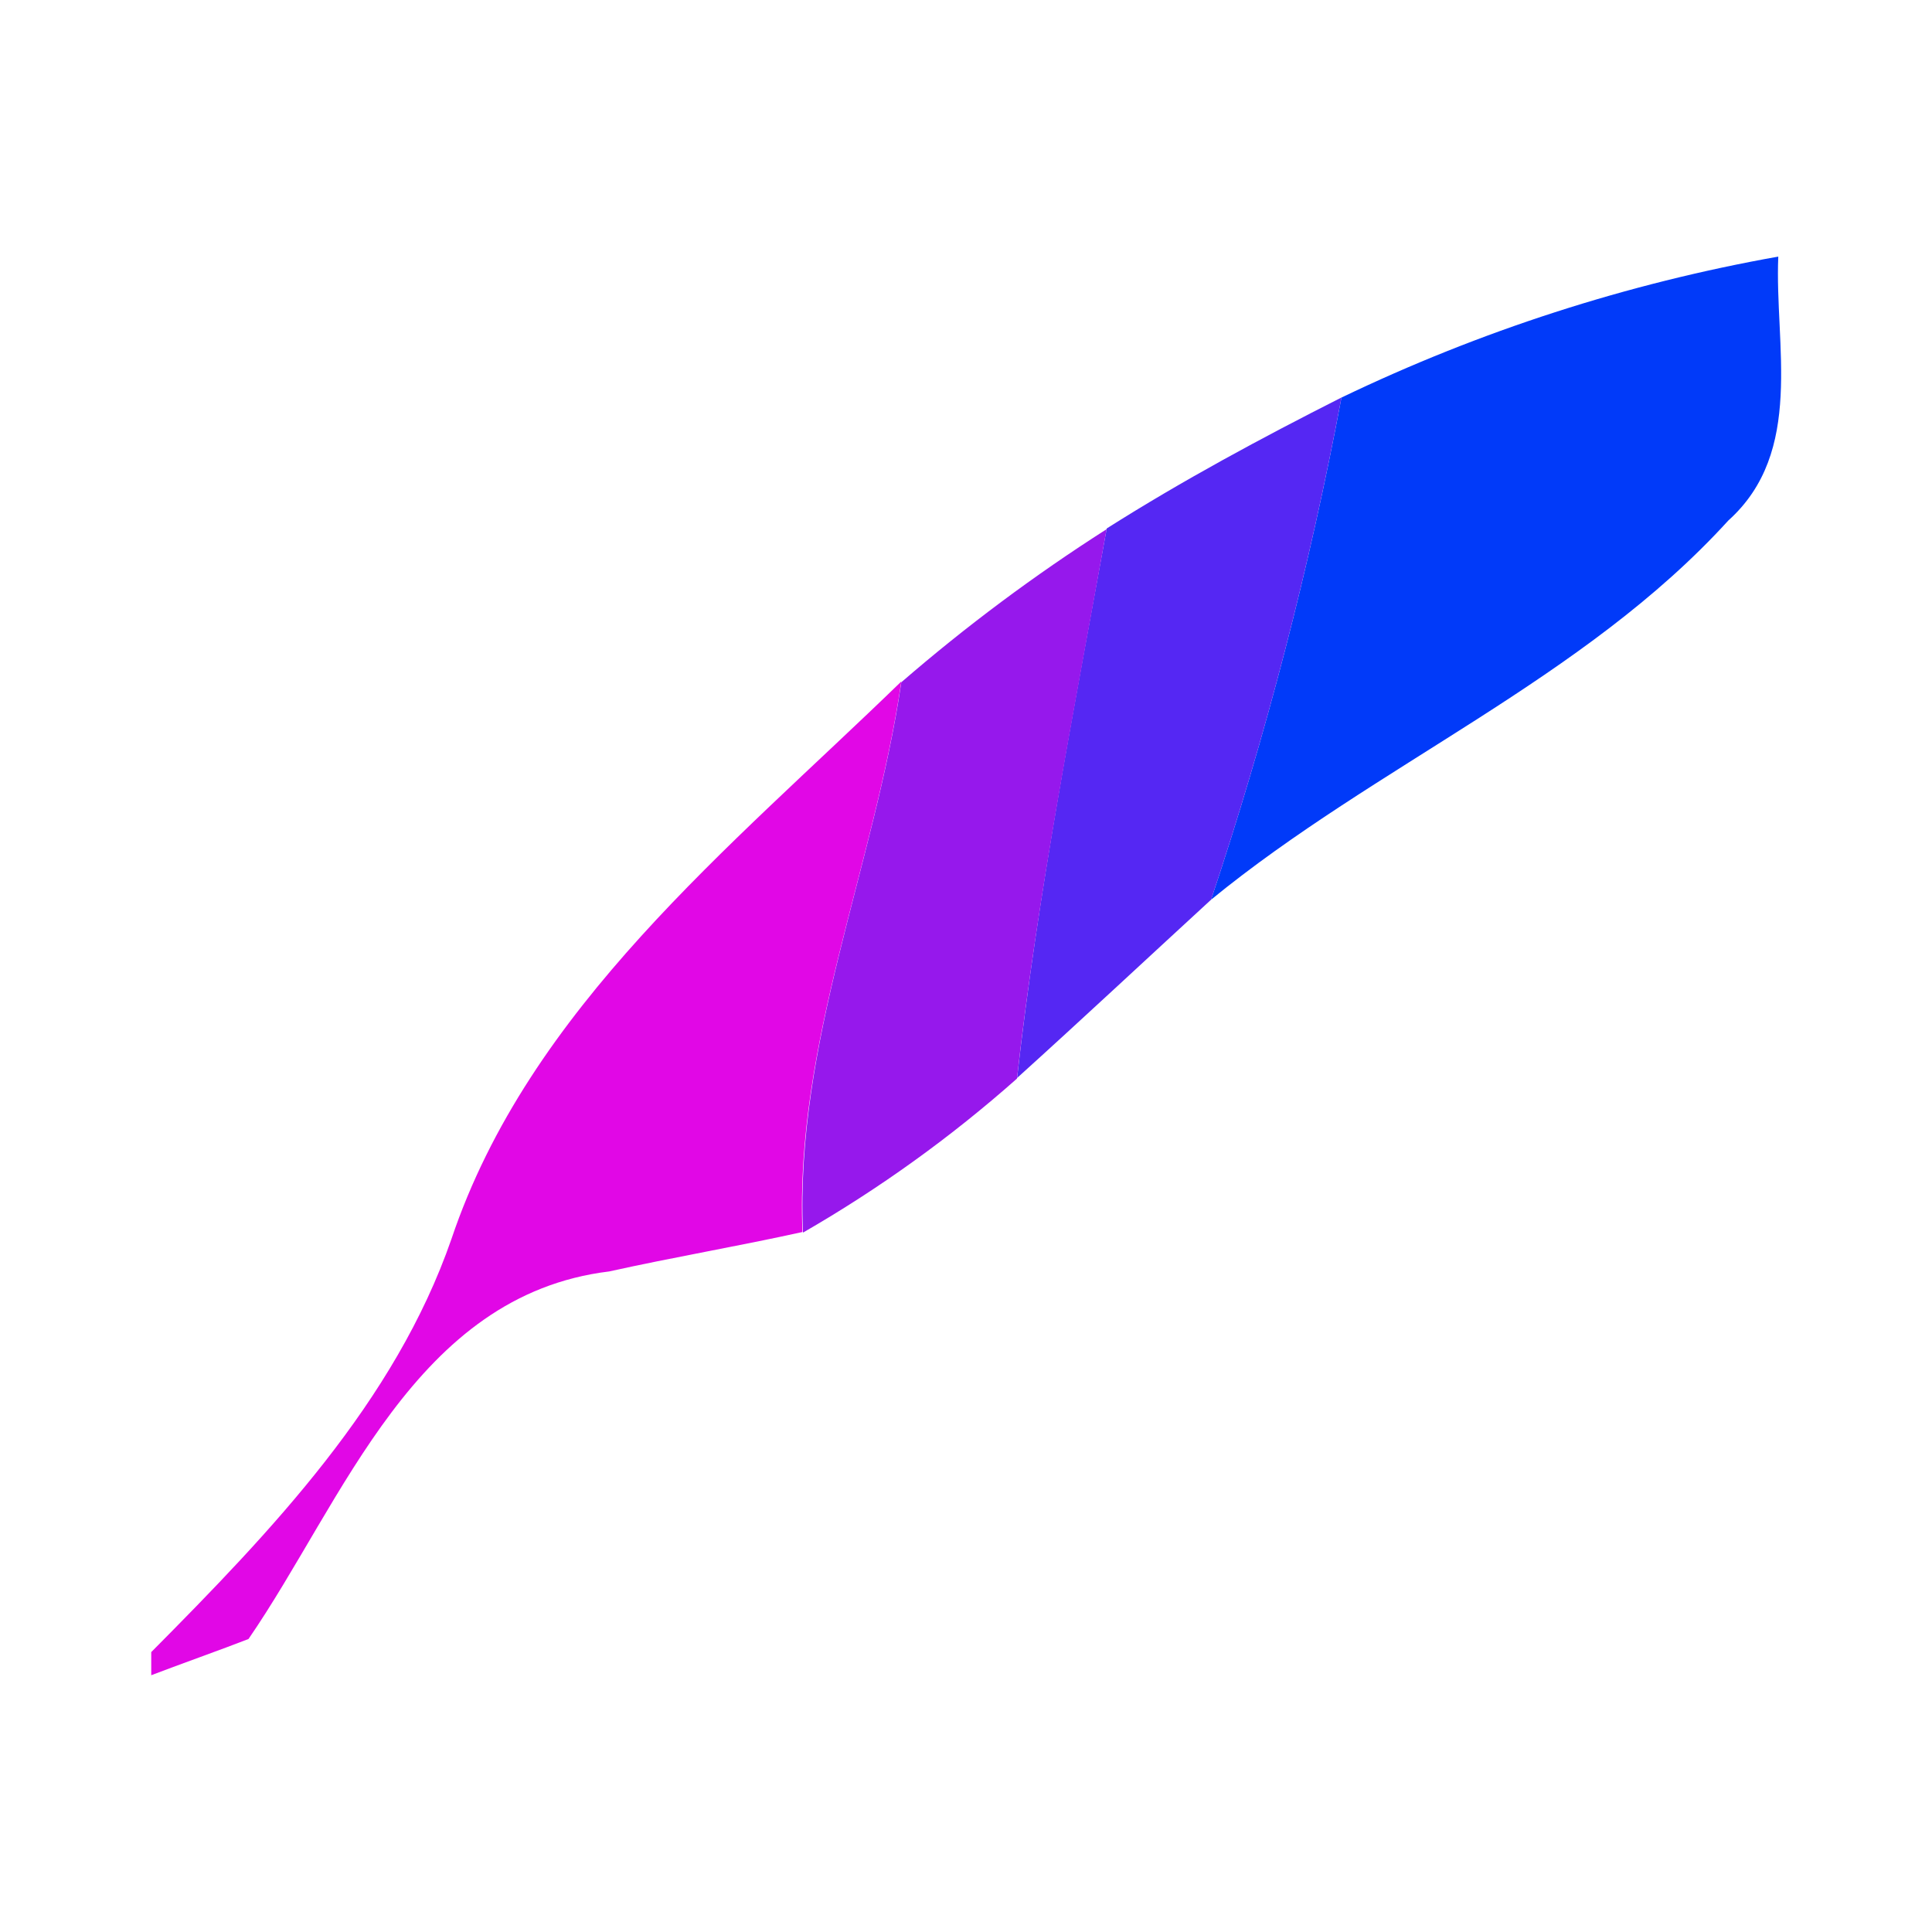
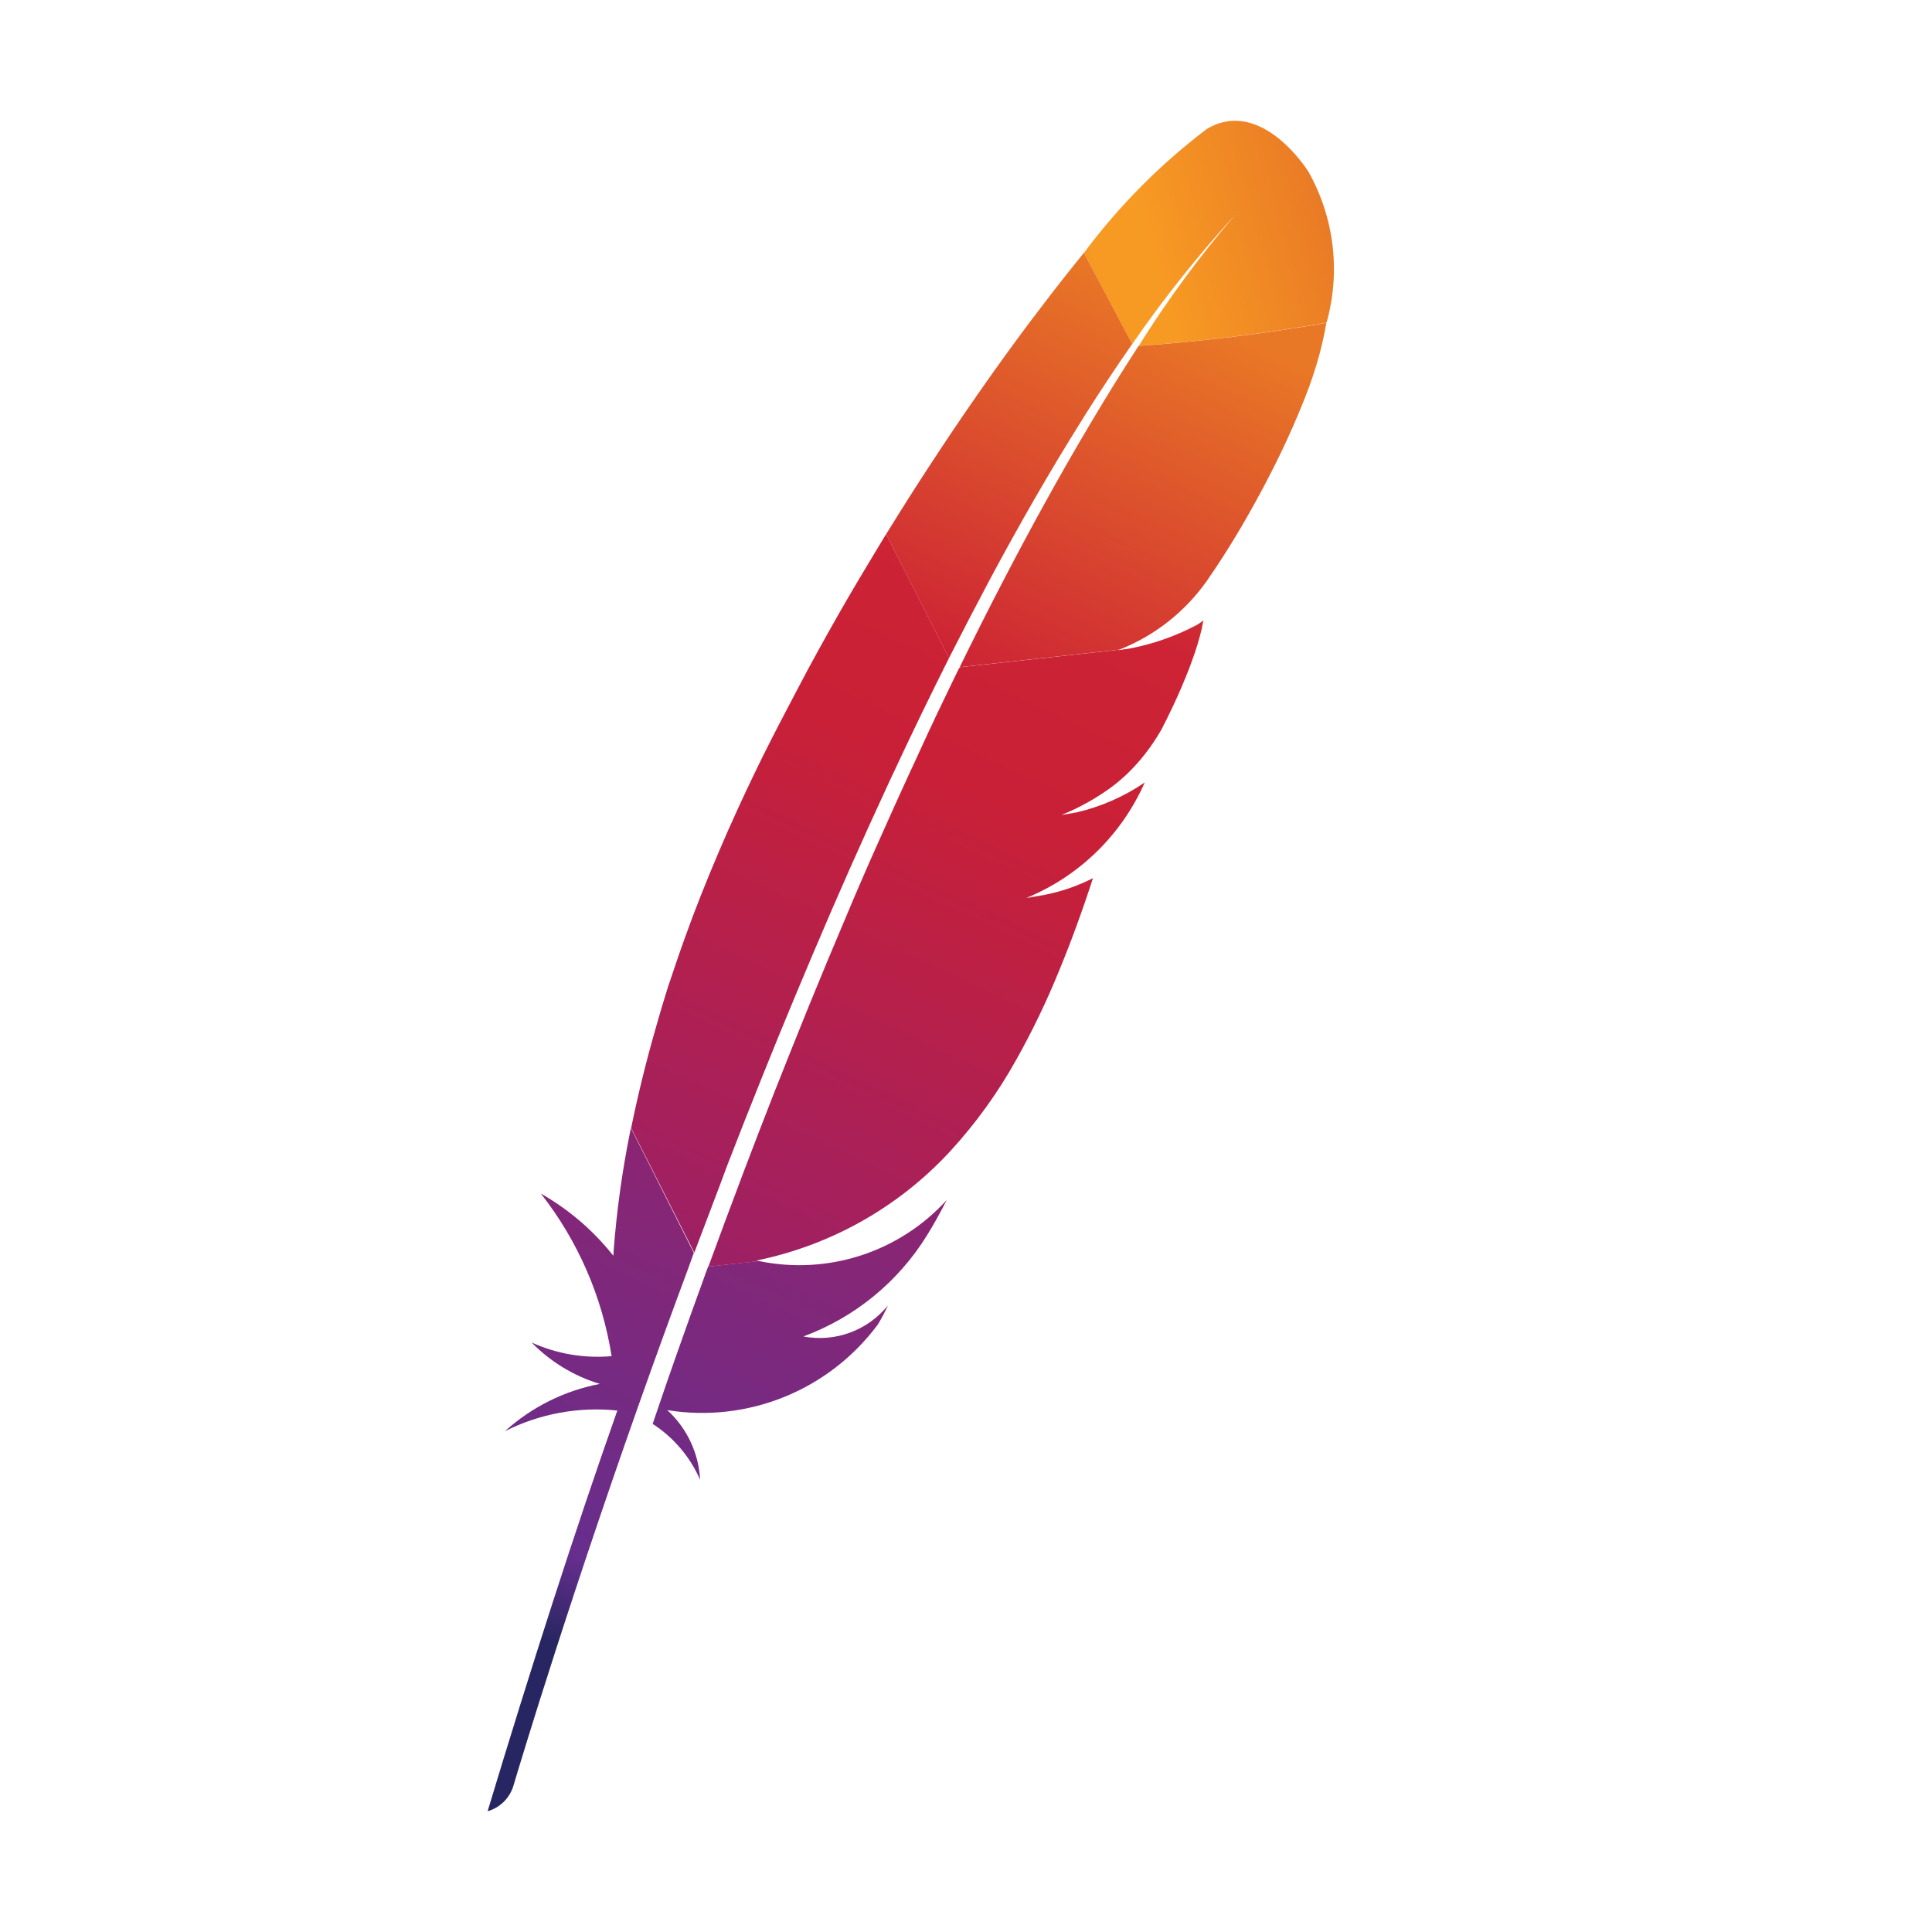
- <svg xmlns="http://www.w3.org/2000/svg" viewBox="0 0 32 32">
-   <path d="M22.219,6.585A28.021,28.021,0,0,1,29.454,4.25c-.063,1.463.441,3.231-.828,4.372-2.394,2.63-5.832,4.041-8.567,6.28A62.858,62.858,0,0,0,22.219,6.585Z" style="fill:#013af9" />
-   <path d="M18.331,8.753c1.251-.793,2.565-1.5,3.888-2.169a62.858,62.858,0,0,1-2.16,8.318c-1.071.984-2.133,1.977-3.213,2.953C17.188,14.8,17.782,11.776,18.331,8.753Z" style="fill:#5527f3" />
-   <path d="M14.929,11.3a29.105,29.105,0,0,1,3.4-2.535c-.54,3.022-1.143,6.045-1.485,9.1A21.546,21.546,0,0,1,13.3,20.416C13.165,17.272,14.479,14.354,14.929,11.3Z" style="fill:#9618ec" />
-   <path d="M7.478,20.52c1.287-3.824,4.608-6.471,7.451-9.233-.45,3.066-1.764,5.984-1.638,9.119-1.062.235-2.142.418-3.2.653-3.222.392-4.4,3.8-5.975,6.088-.4.157-1.206.444-1.611.6v-.383C4.5,25.354,6.542,23.221,7.478,20.52Z" style="fill:#e107e6" />
+ <svg xmlns="http://www.w3.org/2000/svg" xmlns:xlink="http://www.w3.org/1999/xlink" viewBox="0 0 32 32">
+   <defs>
+     <linearGradient id="a" x1="-5602.682" y1="768.541" x2="-5598.727" y2="763.917" gradientTransform="matrix(0.423, -0.906, -0.906, -0.423, 3082.853, -4748.551)" gradientUnits="userSpaceOnUse">
+       <stop offset="0" stop-color="#f69923" />
+       <stop offset="0.312" stop-color="#f79a23" />
+       <stop offset="0.838" stop-color="#e97826" />
+     </linearGradient>
+     <linearGradient id="b" x1="-5631.952" y1="769.052" x2="-5603.737" y2="769.052" gradientTransform="matrix(0.423, -0.906, -0.906, -0.423, 3082.853, -4748.551)" gradientUnits="userSpaceOnUse">
+       <stop offset="0.323" stop-color="#9e2064" />
+       <stop offset="0.63" stop-color="#c92037" />
+       <stop offset="0.751" stop-color="#cd2335" />
+       <stop offset="1" stop-color="#e97826" />
+     </linearGradient>
+     <linearGradient id="c" x1="-5628.546" y1="766.221" x2="-5611.733" y2="766.221" gradientTransform="matrix(0.423, -0.906, -0.906, -0.423, 3082.853, -4748.551)" gradientUnits="userSpaceOnUse">
+       <stop offset="0" stop-color="#282662" />
+       <stop offset="0.095" stop-color="#662e8d" />
+       <stop offset="0.788" stop-color="#9f2064" />
+       <stop offset="0.949" stop-color="#cd2032" />
+     </linearGradient>
+     <linearGradient id="d" x1="-5630.367" y1="769.316" x2="-5602.152" y2="769.316" xlink:href="#b" />
+     <linearGradient id="e" x1="-5628.31" y1="768.933" x2="-5613.482" y2="768.933" xlink:href="#c" />
+     <linearGradient id="f" x1="-5630.367" y1="766.394" x2="-5602.152" y2="766.394" xlink:href="#b" />
+     <linearGradient id="g" x1="-5632.118" y1="766.539" x2="-5603.902" y2="766.539" xlink:href="#b" />
+     <linearGradient id="h" x1="-5630.367" y1="765.526" x2="-5602.152" y2="765.526" xlink:href="#b" />
+     <linearGradient id="i" x1="-5630.367" y1="765.625" x2="-5602.152" y2="765.625" xlink:href="#b" />
+     <linearGradient id="j" x1="-5614.516" y1="765.645" x2="-5608.28" y2="765.645" xlink:href="#b" />
+   </defs>
+   <path d="M19.993,2.133a10.267,10.267,0,0,0-2.04,2.056l.8,1.51a19.733,19.733,0,0,1,1.708-2.144c.044-.049.068-.072.068-.072l-.068.072a17.865,17.865,0,0,0-1.6,2.174,30.1,30.1,0,0,0,3.111-.385,3.288,3.288,0,0,0-.3-2.5S20.9,1.6,19.993,2.133Z" style="fill:url(#a)" />
+   <path d="M18.638,10.749l.018,0-.115.013-.021.009Z" style="fill:none" />
+   <path d="M17.821,13.455c-.066.015-.132.026-.2.036C17.689,13.481,17.756,13.469,17.821,13.455Z" style="fill:none" />
+   <path d="M12.27,19.524c.009-.023.017-.045.025-.068q.264-.7.523-1.357.291-.741.575-1.436.3-.733.59-1.418.305-.718.6-1.384.24-.542.474-1.049.078-.169.155-.335.153-.329.3-.645.138-.291.274-.57c.03-.062.06-.123.09-.185l.015-.03-.1.011-.078-.154c-.007.015-.015.03-.023.045q-.211.418-.417.845-.119.246-.238.495-.328.689-.645,1.389T13.766,15.1q-.3.7-.594,1.4t-.567,1.387q-.289.72-.562,1.426-.062.159-.123.318-.219.569-.426,1.124l.123.243.11-.012.012-.033Q12.008,20.216,12.27,19.524Z" style="fill:none" />
+   <path d="M17.57,13.5Z" style="fill:none" />
+   <path d="M17.305,14.818l-.315.055h0l.161-.025C17.2,14.839,17.253,14.829,17.305,14.818Z" style="fill:#be202e" />
+   <path d="M17.305,14.818l-.315.055h0l.161-.025C17.2,14.839,17.253,14.829,17.305,14.818Z" style="fill:#be202e;opacity:0.35;isolation:isolate" />
+   <path d="M17.573,13.5h0l.05-.007c.068-.01.135-.022.2-.036l-.248.042Z" style="fill:#be202e" />
+   <path d="M17.573,13.5h0l.05-.007c.068-.01.135-.022.2-.036l-.248.042Z" style="fill:#be202e;opacity:0.35;isolation:isolate" />
+   <path d="M16.394,9.6q.365-.682.739-1.332.388-.674.784-1.305l.046-.075q.392-.62.79-1.191l-.8-1.51-.182.225c-.231.288-.47.6-.716.925-.277.37-.562.764-.851,1.179-.267.383-.538.784-.809,1.2-.231.353-.462.717-.692,1.09l-.026.042L15.718,10.9Q16.052,10.244,16.394,9.6Z" style="fill:url(#b)" />
+   <path d="M11.651,21.192q-.207.568-.415,1.159l-.006.017-.059.167c-.093.266-.175.5-.361,1.049a2.107,2.107,0,0,1,.786.926,1.68,1.68,0,0,0-.544-1.154,3.621,3.621,0,0,0,3.489-1.42,2.791,2.791,0,0,0,.165-.313,1.451,1.451,0,0,1-1.4.513l0,0,0,0a4.059,4.059,0,0,0,2.046-1.672c.111-.178.218-.372.328-.587a3.3,3.3,0,0,1-3.109,1.01l-.842.092C11.7,21.05,11.677,21.121,11.651,21.192Z" style="fill:url(#c)" />
+   <path d="M12.044,19.306q.273-.706.562-1.426.276-.69.567-1.387t.594-1.4q.308-.711.629-1.419t.645-1.389q.118-.248.238-.495.207-.426.417-.845c.007-.015.015-.03.023-.045L14.677,8.847l-.051.083c-.242.4-.484.8-.721,1.216s-.475.844-.7,1.276q-.291.547-.568,1.1l-.11.225c-.227.467-.432.918-.617,1.352q-.315.737-.556,1.406c-.107.293-.2.576-.292.847-.073.232-.142.464-.208.7q-.234.818-.4,1.631L11.5,20.748q.208-.554.426-1.124Z" style="fill:url(#d)" />
+   <path d="M10.435,18.755a16.07,16.07,0,0,0-.272,1.974c0,.023,0,.046-.005.069a4.15,4.15,0,0,0-1.2-1.029,5.825,5.825,0,0,1,1.172,2.693,2.642,2.642,0,0,1-1.325-.226,2.662,2.662,0,0,0,1.13.686,3.247,3.247,0,0,0-1.571.783,3.359,3.359,0,0,1,1.861-.342C9.51,25.389,8.793,27.626,8.076,30a.625.625,0,0,0,.425-.413c.128-.43.976-3.251,2.306-6.959l.115-.318.032-.089q.211-.583.437-1.19l.1-.277,0-.005L10.45,18.684C10.445,18.707,10.439,18.731,10.435,18.755Z" style="fill:url(#e)" />
+   <path d="M15.88,11.078l-.09.185q-.135.279-.274.57-.15.315-.3.645c-.052.111-.1.222-.155.335q-.234.508-.474,1.049-.3.666-.6,1.384-.291.685-.59,1.418-.284.7-.575,1.436-.259.661-.523,1.357c-.009.023-.017.045-.025.068q-.262.693-.529,1.422l-.012.033.842-.092-.05-.009a6,6,0,0,0,3.21-1.807,7.984,7.984,0,0,0,1.1-1.524,13.139,13.139,0,0,0,.706-1.467c.195-.472.382-.982.562-1.536a3.053,3.053,0,0,1-.788.274c-.051.011-.1.021-.156.03s-.107.018-.161.025h0a3.668,3.668,0,0,0,1.962-1.913,3.344,3.344,0,0,1-1.13.495c-.066.015-.132.026-.2.036l-.05.007h0a3.821,3.821,0,0,0,.839-.469c.051-.038.1-.078.148-.12.073-.063.142-.129.208-.2.042-.044.083-.09.123-.138a3.27,3.27,0,0,0,.263-.362c.025-.04.05-.08.074-.122.031-.06.061-.119.09-.178.131-.264.236-.5.319-.706.042-.1.078-.2.109-.288.013-.035.025-.07.036-.1.033-.1.06-.187.081-.265a2.605,2.605,0,0,0,.062-.275h0a1.01,1.01,0,0,1-.109.075,3.965,3.965,0,0,1-1.162.4l.773-.085-.773.085-.018,0-.119.019.021-.009-2.645.29Z" style="fill:url(#f)" />
+   <path d="M18.858,5.73c-.235.361-.492.771-.768,1.236l-.044.074q-.358.6-.759,1.327-.346.626-.719,1.347-.326.629-.672,1.336l2.645-.29A3.216,3.216,0,0,0,19.99,9.62c.089-.128.178-.262.267-.4.272-.424.538-.891.776-1.355a14.074,14.074,0,0,0,.588-1.294,6.8,6.8,0,0,0,.233-.7c.048-.184.086-.358.115-.524A30.152,30.152,0,0,1,18.858,5.73Z" style="fill:url(#g)" />
+   <path d="M17.149,14.848c-.053.009-.107.018-.161.025h0C17.042,14.866,17.1,14.857,17.149,14.848Z" style="fill:#be202e" />
+   <path d="M17.149,14.848c-.053.009-.107.018-.161.025h0C17.042,14.866,17.1,14.857,17.149,14.848Z" style="fill:#be202e;opacity:0.35;isolation:isolate" />
+   <path d="M17.149,14.848c-.053.009-.107.018-.161.025h0C17.042,14.866,17.1,14.857,17.149,14.848Z" style="fill:url(#h)" />
+   <path d="M17.57,13.5l.05-.007-.05.007Z" style="fill:#be202e" />
+   <path d="M17.57,13.5l.05-.007-.05.007Z" style="fill:#be202e;opacity:0.35;isolation:isolate" />
+   <path d="M17.57,13.5l.05-.007-.05.007Z" style="fill:url(#i)" />
+   <path d="M17.572,13.5h0Z" style="fill:#be202e" />
+   <path d="M17.572,13.5h0Z" style="fill:#be202e;opacity:0.35;isolation:isolate" />
+   <path d="M17.572,13.5h0Z" style="fill:url(#j)" />
</svg>
